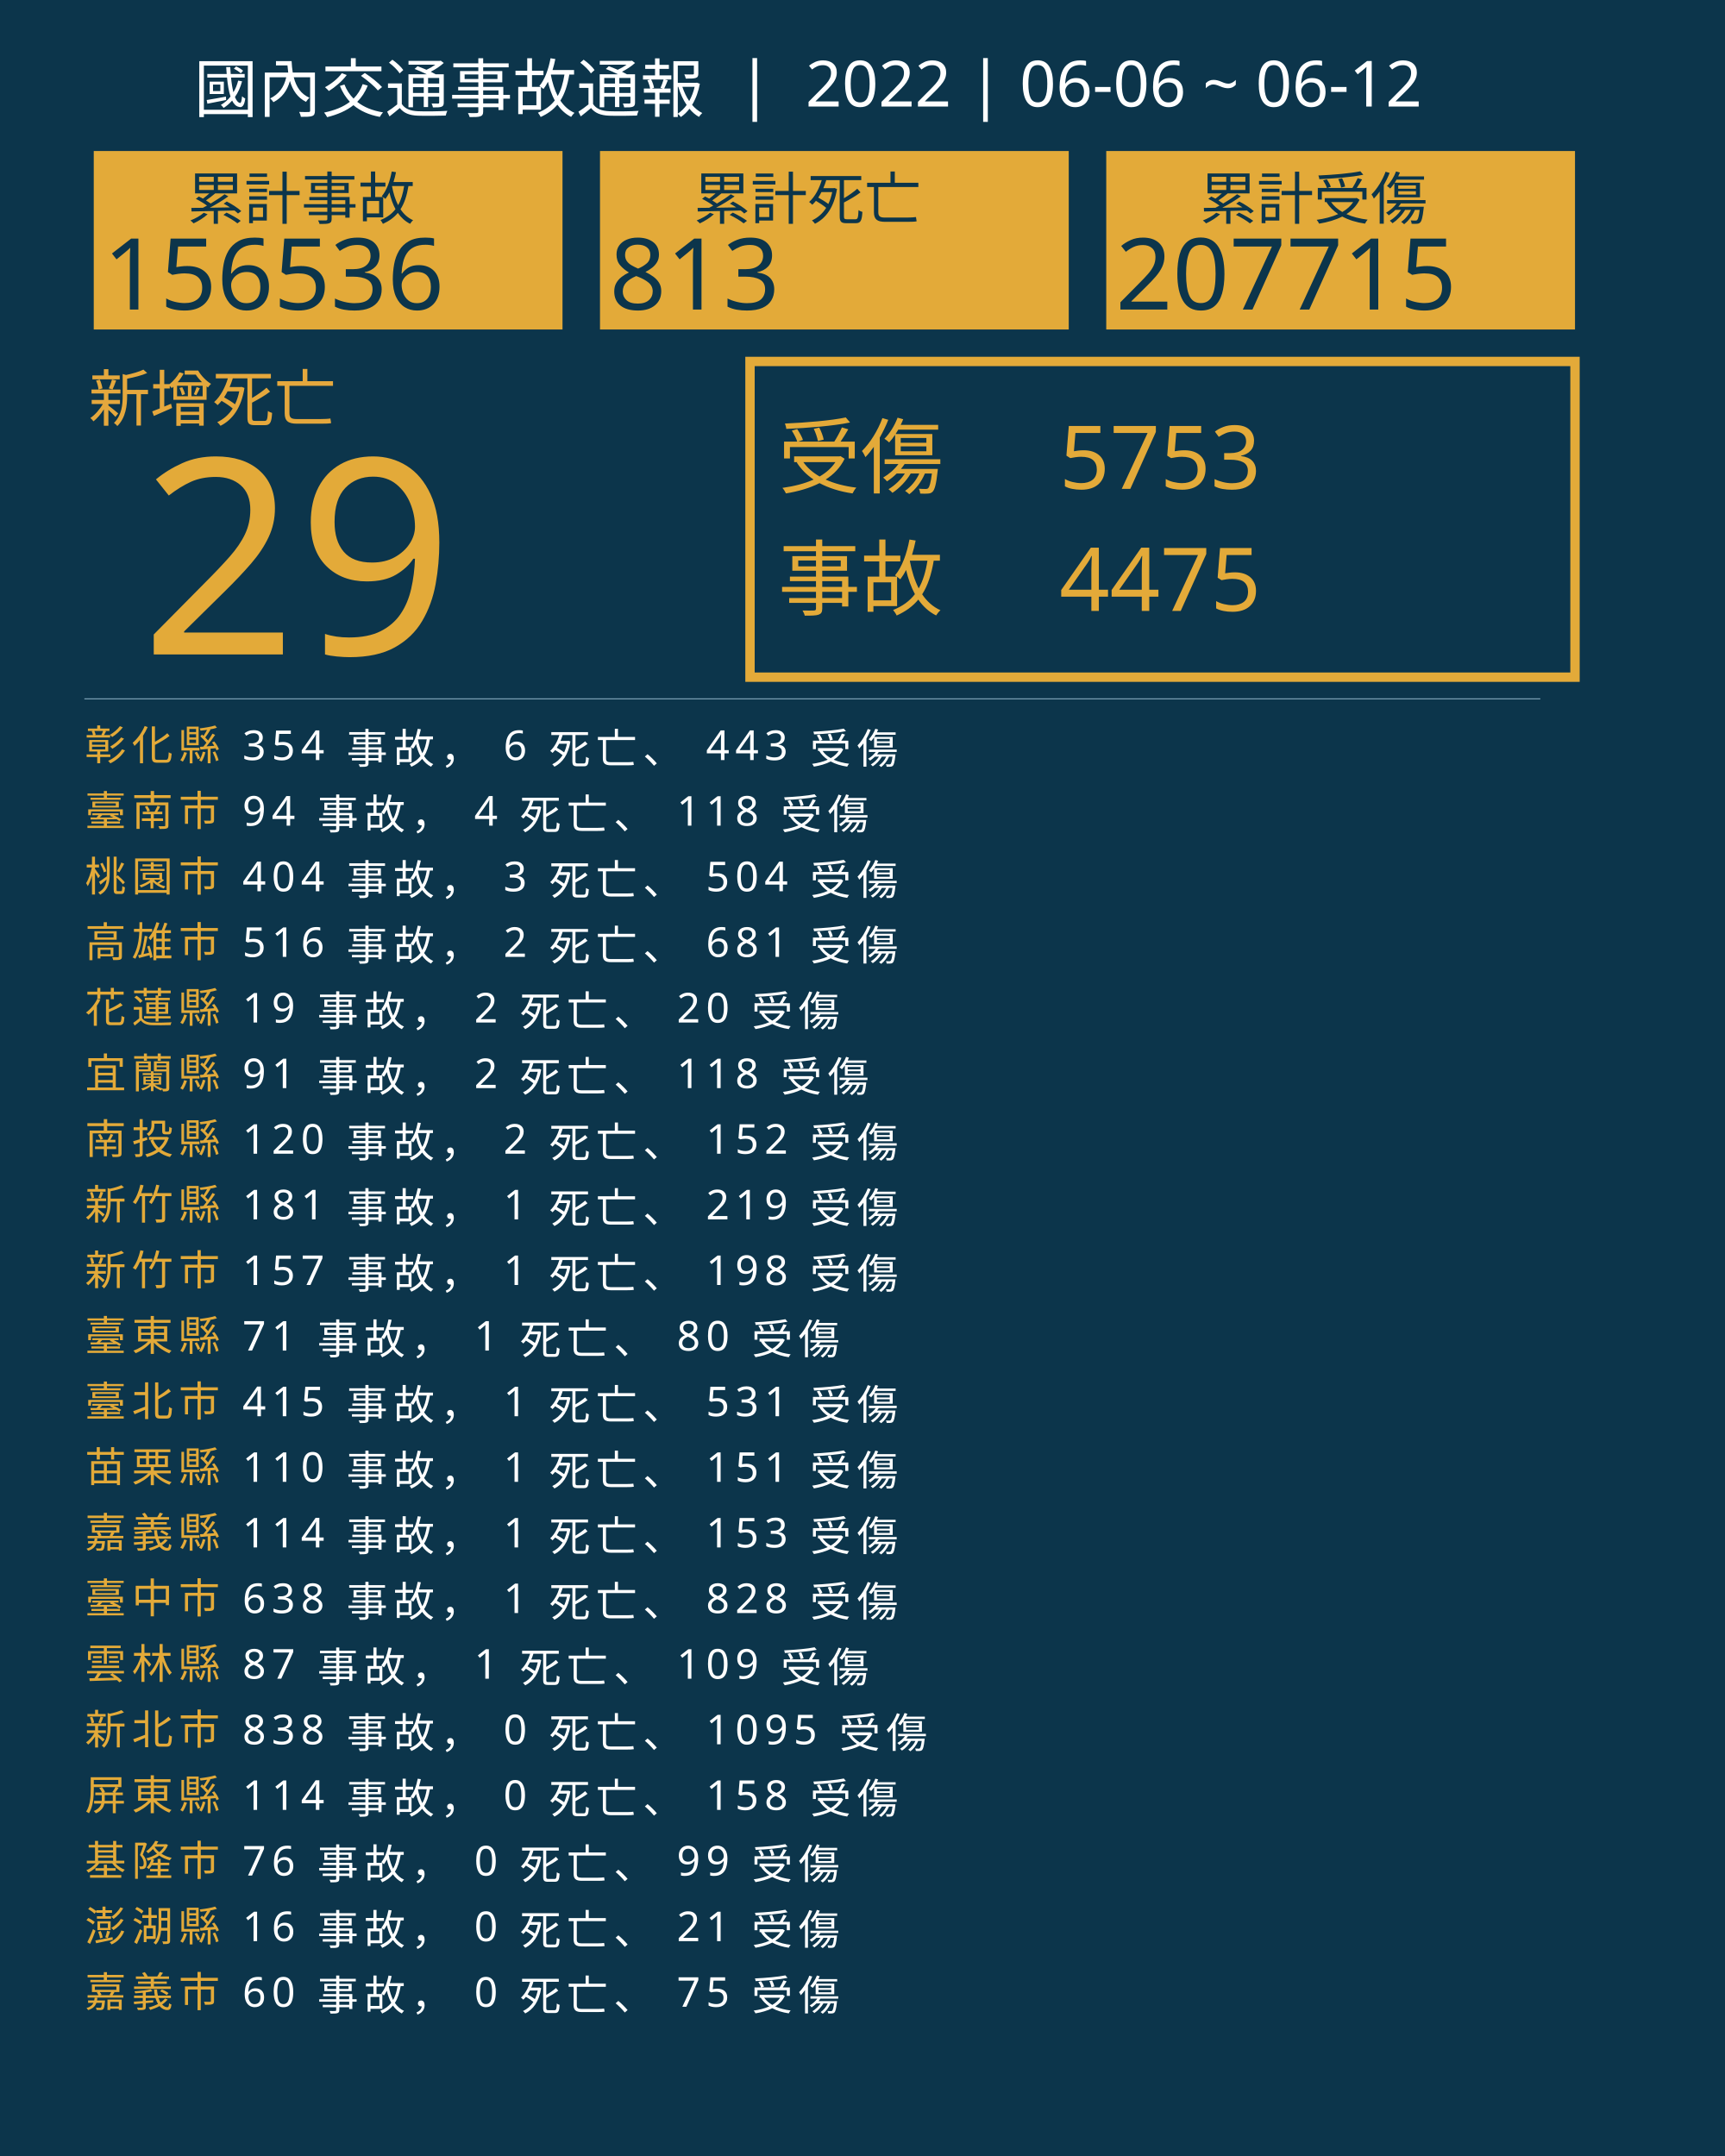
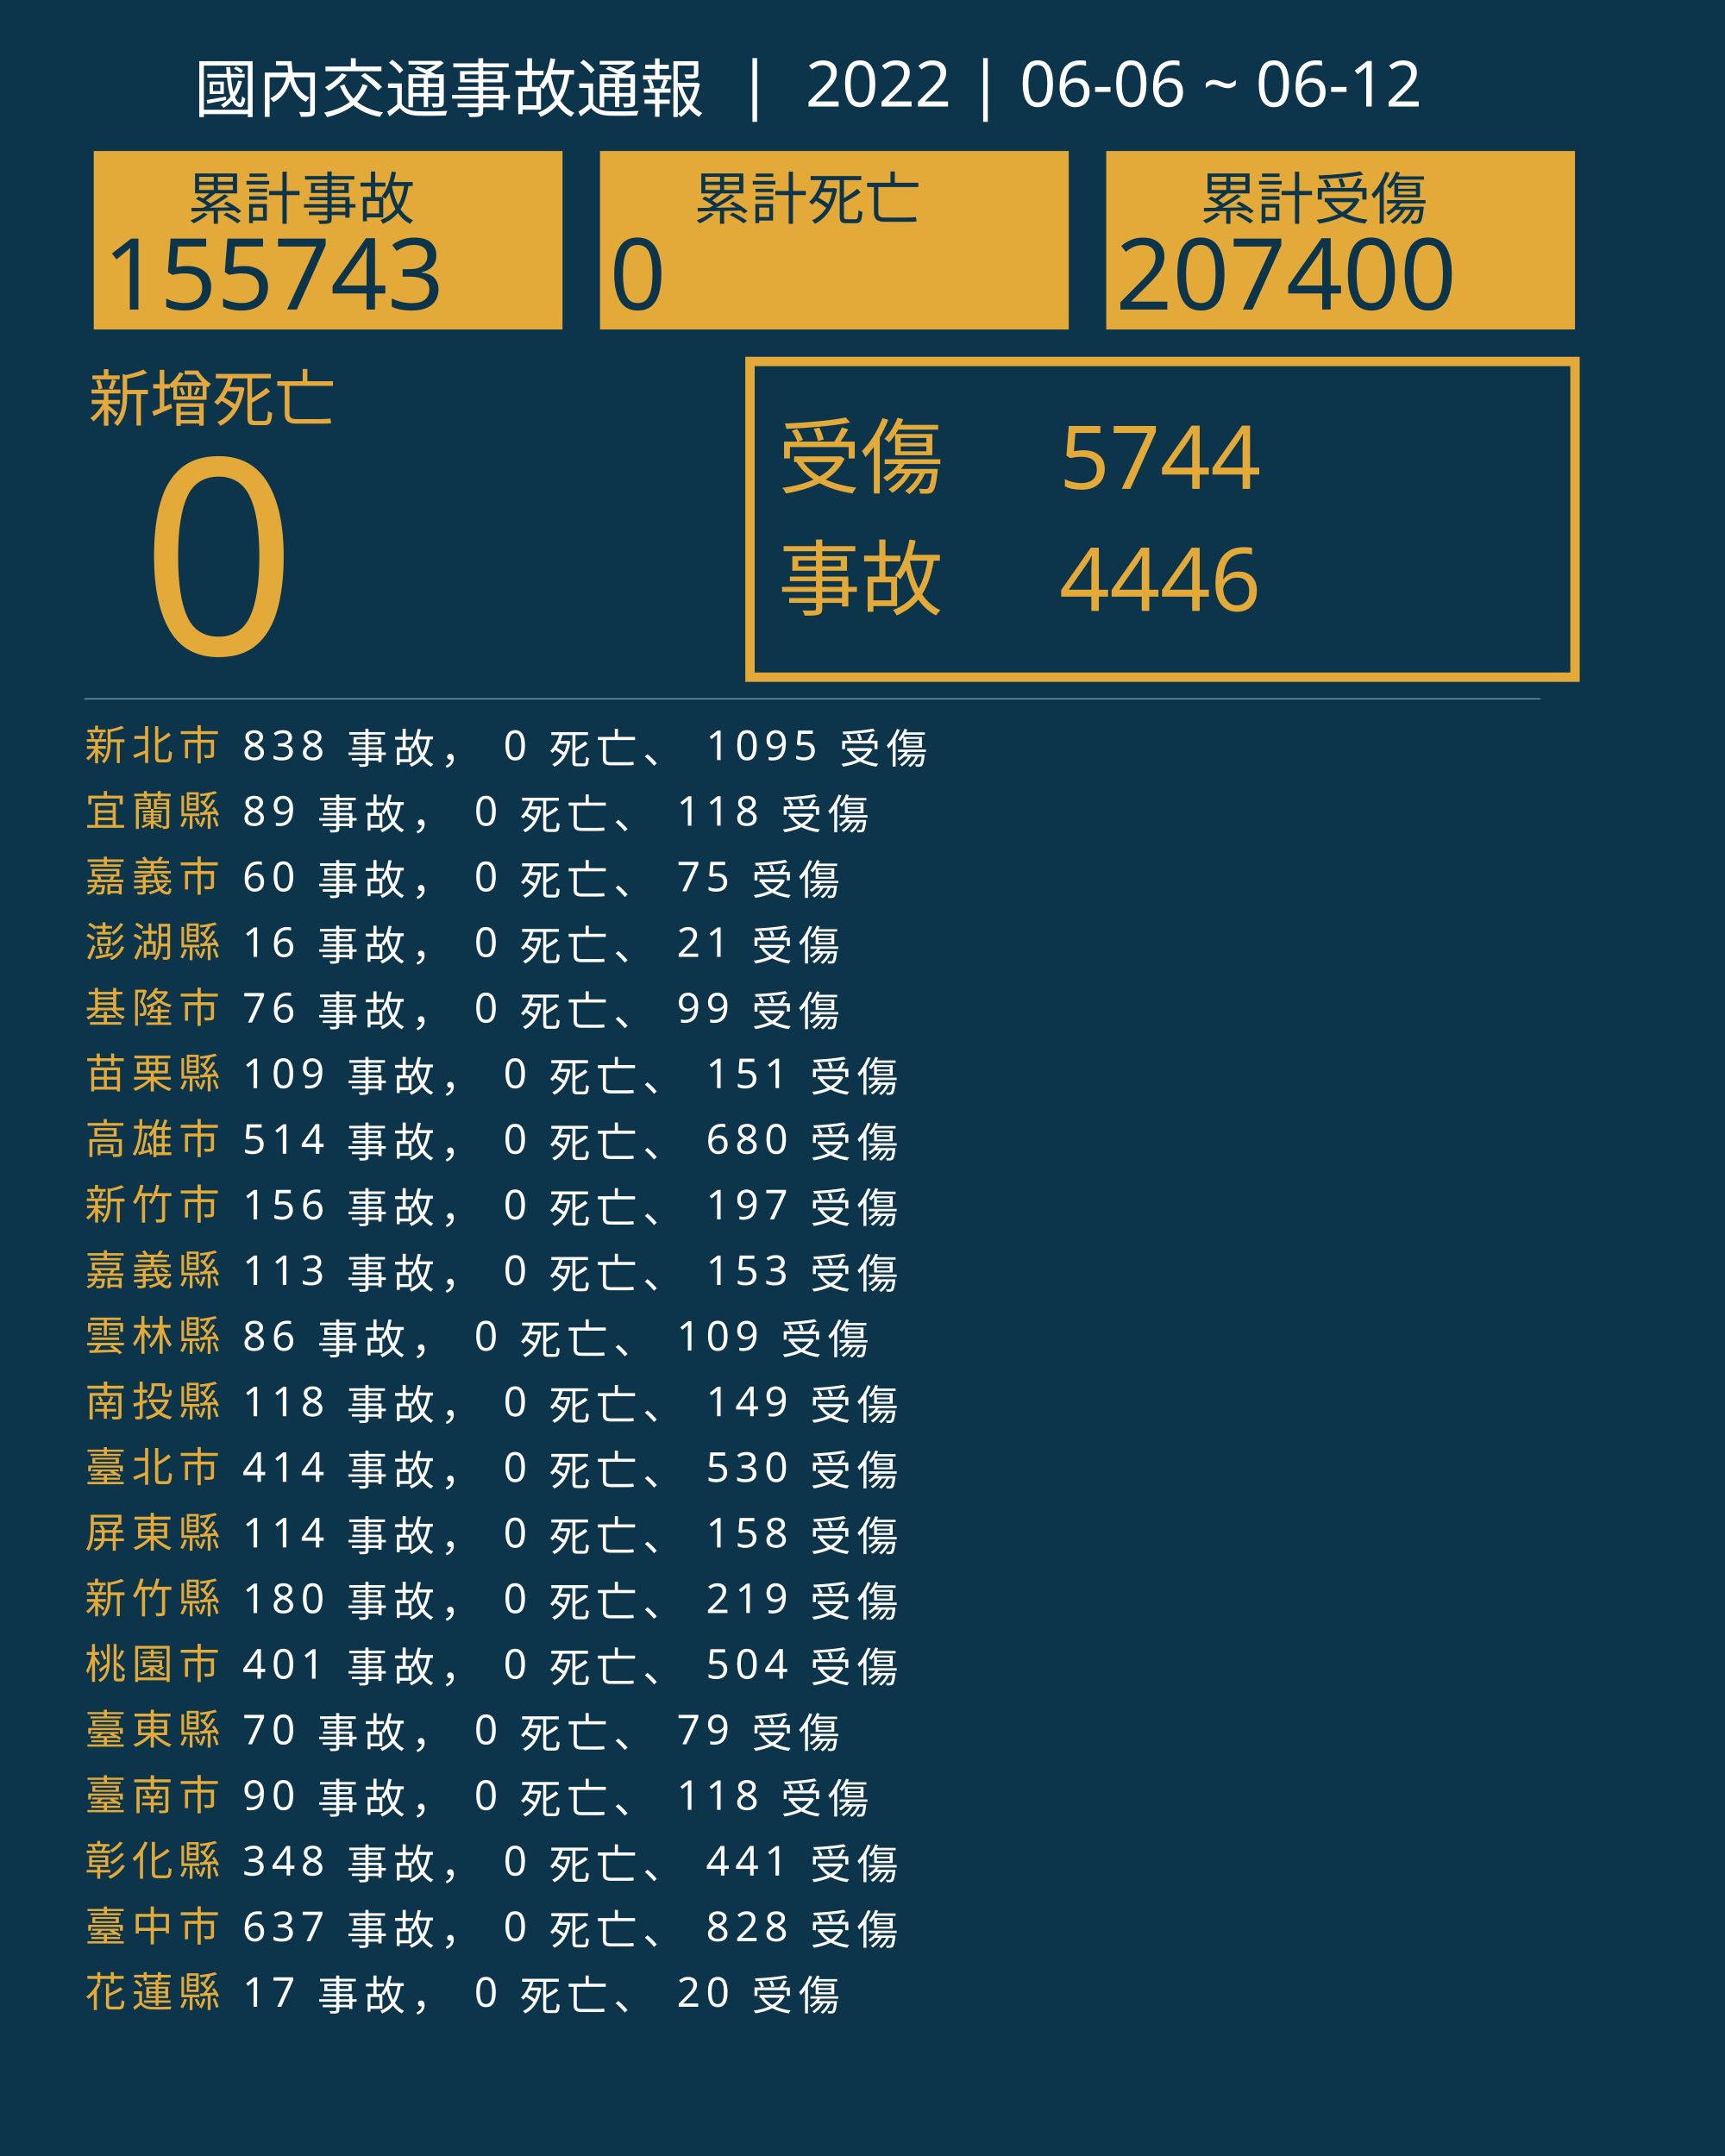
<svg xmlns="http://www.w3.org/2000/svg" version="1.1" id="圖層_1" x="0px" y="0px" viewBox="0 0 1840 2300" style="enable-background:new 0 0 1840 2300;" xml:space="preserve">
  <style type="text/css">
	.st0{fill:#0C354B;}
	.st1{fill:#E5A83D;}
	.st2{font-family:'NotoSansCJKtc-Bold-B5pc-H';}
	.st3{font-size:66px;}
	.st4{fill:#E3AA39;}
	.st5{font-family:'Arial-BoldMT';}
	.st6{font-size:291.776px;}
	.st7{fill:none;stroke:#E3AA39;stroke-miterlimit:10;stroke-width:10;}
	.st8{font-family:'NotoSansCJKtc-Light-B5pc-H';}
	.st9{font-size:88px;}
	.st10{font-family:'NotoSansCJKtc-Medium-B5pc-H';}
	.st11{font-size:94px;}
	.st12{fill:none;stroke:#8AAFC1;stroke-miterlimit:10;}
	.st13{font-size:60.649px;}
	.st14{font-size:106px;}
	.st15{fill:none;}
	.st16{font-size:44px;}
	.st17{letter-spacing:6;}
	.st18{fill:#FFFFFF;}
	.st19{letter-spacing:1;}
	.st20{font-size:68px;}
</style>
  <rect class="st0" width="1840" height="2300" />
  <text transform="matrix(1 0 0 1 94.5001 449.017)" class="st1 st2 st3">新增死亡</text>
  <g>
-     <text transform="matrix(1 0 0 1 150 698.1412)" class="st4 st5 st6">29</text>
+     <text transform="matrix(1 0 0 1 150 698.1412)" class="st4 st5 st6">0</text>
  </g>
  <g>
    <rect x="800" y="385.6" class="st7" width="880" height="336.8" />
    <g>
      <text transform="matrix(1 0 0 1 830 519.593)" class="st4 st8 st9">受傷</text>
-       <text transform="matrix(1 0 0 1 1130 521.5084)" class="st4 st10 st11">5753</text>
-       <text transform="matrix(1 0 0 1 1130 651.7274)" class="st4 st10 st11">4475</text>
+       <text transform="matrix(1 0 0 1 1130 521.5084)" class="st4 st10 st11">5744</text>
+       <text transform="matrix(1 0 0 1 1130 651.7274)" class="st4 st10 st11">4446</text>
      <text transform="matrix(1 0 0 1 830 649.4965)" class="st4 st8 st9">事故</text>
    </g>
  </g>
  <line class="st12" x1="90" y1="745.5" x2="1643" y2="745.5" />
  <g>
    <g>
      <rect x="100" y="161.1" class="st4" width="500" height="190.4" />
      <g>
        <text transform="matrix(1 0 0 1 200 233.9079)" class="st0 st10 st13">累計事故</text>
        <g>
-           <text transform="matrix(1 0 0 1 110 330.2121)" class="st0 st5 st14">156536</text>
+           <text transform="matrix(1 0 0 1 110 330.2121)" class="st0 st5 st14">155743</text>
        </g>
      </g>
    </g>
    <g>
      <rect x="640" y="161.1" class="st4" width="500" height="190.4" />
      <g>
        <text transform="matrix(1 0 0 1 740 233.908)" class="st0 st10 st13">累計死亡</text>
        <g>
-           <text transform="matrix(1 0 0 1 650 330.2122)" class="st0 st5 st14">813</text>
+           <text transform="matrix(1 0 0 1 650 330.2122)" class="st0 st5 st14">0</text>
        </g>
      </g>
    </g>
    <g>
      <rect x="1180" y="161.1" class="st4" width="500" height="190.4" />
      <g>
        <text transform="matrix(1 0 0 1 1280 233.908)" class="st0 st10 st13">累計受傷</text>
        <g>
-           <text transform="matrix(1 0 0 1 1190 330.2122)" class="st0 st5 st14">207715</text>
+           <text transform="matrix(1 0 0 1 1190 330.2122)" class="st0 st5 st14">207400</text>
        </g>
      </g>
    </g>
  </g>
  <rect x="90.6" y="772.1" class="st15" width="1141.8" height="314.8" />
  <text transform="matrix(1 0 0 1 90.5591 810.7965)">
-     <tspan x="0" y="0" class="st4 st10 st16 st17">彰化縣</tspan>
-     <tspan x="150.6" y="0" class="st18 st10 st16 st17"> 354 事故， 6 死亡、 443 受傷</tspan>
-     <tspan x="0" y="70" class="st4 st10 st16 st17">臺南市</tspan>
-     <tspan x="150.6" y="70" class="st18 st10 st16 st17"> 94 事故， 4 死亡、 118 受傷</tspan>
-     <tspan x="0" y="140" class="st4 st10 st16 st17">桃園市</tspan>
-     <tspan x="150.6" y="140" class="st18 st10 st16 st17"> 404 事故， 3 死亡、 504 受傷</tspan>
-     <tspan x="0" y="210" class="st4 st10 st16 st17">高雄市</tspan>
-     <tspan x="150.6" y="210" class="st18 st10 st16 st17"> 516 事故， 2 死亡、 681 受傷</tspan>
-     <tspan x="0" y="280" class="st4 st10 st16 st17">花蓮縣</tspan>
-     <tspan x="150.6" y="280" class="st18 st10 st16 st17"> 19 事故， 2 死亡、 20 受傷</tspan>
-     <tspan x="0" y="350" class="st4 st10 st16 st17">宜蘭縣</tspan>
-     <tspan x="150.6" y="350" class="st18 st10 st16 st17"> 91 事故， 2 死亡、 118 受傷</tspan>
-     <tspan x="0" y="420" class="st4 st10 st16 st17">南投縣</tspan>
-     <tspan x="150.6" y="420" class="st18 st10 st16 st17"> 120 事故， 2 死亡、 152 受傷</tspan>
-     <tspan x="0" y="490" class="st4 st10 st16 st17">新竹縣</tspan>
-     <tspan x="150.6" y="490" class="st18 st10 st16 st17"> 181 事故， 1 死亡、 219 受傷</tspan>
-     <tspan x="0" y="560" class="st4 st10 st16 st17">新竹市</tspan>
-     <tspan x="150.6" y="560" class="st18 st10 st16 st17"> 157 事故， 1 死亡、 198 受傷</tspan>
-     <tspan x="0" y="630" class="st4 st10 st16 st17">臺東縣</tspan>
-     <tspan x="150.6" y="630" class="st18 st10 st16 st17"> 71 事故， 1 死亡、 80 受傷</tspan>
-     <tspan x="0" y="700" class="st4 st10 st16 st17">臺北市</tspan>
-     <tspan x="150.6" y="700" class="st18 st10 st16 st17"> 415 事故， 1 死亡、 531 受傷</tspan>
-     <tspan x="0" y="770" class="st4 st10 st16 st17">苗栗縣</tspan>
-     <tspan x="150.6" y="770" class="st18 st10 st16 st17"> 110 事故， 1 死亡、 151 受傷</tspan>
-     <tspan x="0" y="840" class="st4 st10 st16 st17">嘉義縣</tspan>
-     <tspan x="150.6" y="840" class="st18 st10 st16 st17"> 114 事故， 1 死亡、 153 受傷</tspan>
-     <tspan x="0" y="910" class="st4 st10 st16 st17">臺中市</tspan>
-     <tspan x="150.6" y="910" class="st18 st10 st16 st17"> 638 事故， 1 死亡、 828 受傷</tspan>
-     <tspan x="0" y="980" class="st4 st10 st16 st17">雲林縣</tspan>
-     <tspan x="150.6" y="980" class="st18 st10 st16 st17"> 87 事故， 1 死亡、 109 受傷</tspan>
-     <tspan x="0" y="1050" class="st4 st10 st16 st17">新北市</tspan>
-     <tspan x="150.6" y="1050" class="st18 st10 st16 st17"> 838 事故， 0 死亡、 1095 受傷</tspan>
-     <tspan x="0" y="1120" class="st4 st10 st16 st17">屏東縣</tspan>
-     <tspan x="150.6" y="1120" class="st18 st10 st16 st17"> 114 事故， 0 死亡、 158 受傷</tspan>
-     <tspan x="0" y="1190" class="st4 st10 st16 st17">基隆市</tspan>
-     <tspan x="150.6" y="1190" class="st18 st10 st16 st17"> 76 事故， 0 死亡、 99 受傷</tspan>
-     <tspan x="0" y="1260" class="st4 st10 st16 st17">澎湖縣</tspan>
-     <tspan x="150.6" y="1260" class="st18 st10 st16 st17"> 16 事故， 0 死亡、 21 受傷</tspan>
-     <tspan x="0" y="1330" class="st4 st10 st16 st17">嘉義市</tspan>
-     <tspan x="150.6" y="1330" class="st18 st10 st16 st17"> 60 事故， 0 死亡、 75 受傷</tspan>
+     <tspan x="0" y="0" class="st4 st10 st16 st17">新北市</tspan>
+     <tspan x="150.6" y="0" class="st18 st10 st16 st17"> 838 事故， 0 死亡、 1095 受傷</tspan>
+     <tspan x="0" y="70" class="st4 st10 st16 st17">宜蘭縣</tspan>
+     <tspan x="150.6" y="70" class="st18 st10 st16 st17"> 89 事故， 0 死亡、 118 受傷</tspan>
+     <tspan x="0" y="140" class="st4 st10 st16 st17">嘉義市</tspan>
+     <tspan x="150.6" y="140" class="st18 st10 st16 st17"> 60 事故， 0 死亡、 75 受傷</tspan>
+     <tspan x="0" y="210" class="st4 st10 st16 st17">澎湖縣</tspan>
+     <tspan x="150.6" y="210" class="st18 st10 st16 st17"> 16 事故， 0 死亡、 21 受傷</tspan>
+     <tspan x="0" y="280" class="st4 st10 st16 st17">基隆市</tspan>
+     <tspan x="150.6" y="280" class="st18 st10 st16 st17"> 76 事故， 0 死亡、 99 受傷</tspan>
+     <tspan x="0" y="350" class="st4 st10 st16 st17">苗栗縣</tspan>
+     <tspan x="150.6" y="350" class="st18 st10 st16 st17"> 109 事故， 0 死亡、 151 受傷</tspan>
+     <tspan x="0" y="420" class="st4 st10 st16 st17">高雄市</tspan>
+     <tspan x="150.6" y="420" class="st18 st10 st16 st17"> 514 事故， 0 死亡、 680 受傷</tspan>
+     <tspan x="0" y="490" class="st4 st10 st16 st17">新竹市</tspan>
+     <tspan x="150.6" y="490" class="st18 st10 st16 st17"> 156 事故， 0 死亡、 197 受傷</tspan>
+     <tspan x="0" y="560" class="st4 st10 st16 st17">嘉義縣</tspan>
+     <tspan x="150.6" y="560" class="st18 st10 st16 st17"> 113 事故， 0 死亡、 153 受傷</tspan>
+     <tspan x="0" y="630" class="st4 st10 st16 st17">雲林縣</tspan>
+     <tspan x="150.6" y="630" class="st18 st10 st16 st17"> 86 事故， 0 死亡、 109 受傷</tspan>
+     <tspan x="0" y="700" class="st4 st10 st16 st17">南投縣</tspan>
+     <tspan x="150.6" y="700" class="st18 st10 st16 st17"> 118 事故， 0 死亡、 149 受傷</tspan>
+     <tspan x="0" y="770" class="st4 st10 st16 st17">臺北市</tspan>
+     <tspan x="150.6" y="770" class="st18 st10 st16 st17"> 414 事故， 0 死亡、 530 受傷</tspan>
+     <tspan x="0" y="840" class="st4 st10 st16 st17">屏東縣</tspan>
+     <tspan x="150.6" y="840" class="st18 st10 st16 st17"> 114 事故， 0 死亡、 158 受傷</tspan>
+     <tspan x="0" y="910" class="st4 st10 st16 st17">新竹縣</tspan>
+     <tspan x="150.6" y="910" class="st18 st10 st16 st17"> 180 事故， 0 死亡、 219 受傷</tspan>
+     <tspan x="0" y="980" class="st4 st10 st16 st17">桃園市</tspan>
+     <tspan x="150.6" y="980" class="st18 st10 st16 st17"> 401 事故， 0 死亡、 504 受傷</tspan>
+     <tspan x="0" y="1050" class="st4 st10 st16 st17">臺東縣</tspan>
+     <tspan x="150.6" y="1050" class="st18 st10 st16 st17"> 70 事故， 0 死亡、 79 受傷</tspan>
+     <tspan x="0" y="1120" class="st4 st10 st16 st17">臺南市</tspan>
+     <tspan x="150.6" y="1120" class="st18 st10 st16 st17"> 90 事故， 0 死亡、 118 受傷</tspan>
+     <tspan x="0" y="1190" class="st4 st10 st16 st17">彰化縣</tspan>
+     <tspan x="150.6" y="1190" class="st18 st10 st16 st17"> 348 事故， 0 死亡、 441 受傷</tspan>
+     <tspan x="0" y="1260" class="st4 st10 st16 st17">臺中市</tspan>
+     <tspan x="150.6" y="1260" class="st18 st10 st16 st17"> 637 事故， 0 死亡、 828 受傷</tspan>
+     <tspan x="0" y="1330" class="st4 st10 st16 st17">花蓮縣</tspan>
+     <tspan x="150.6" y="1330" class="st18 st10 st16 st17"> 17 事故， 0 死亡、 20 受傷</tspan>
  </text>
  <text transform="matrix(1 0 0 1 207 119.2712)" class="st18 st8 st20">國內交通事故通報  |  2022 | 06-06 ~ 06-12</text>
</svg>
